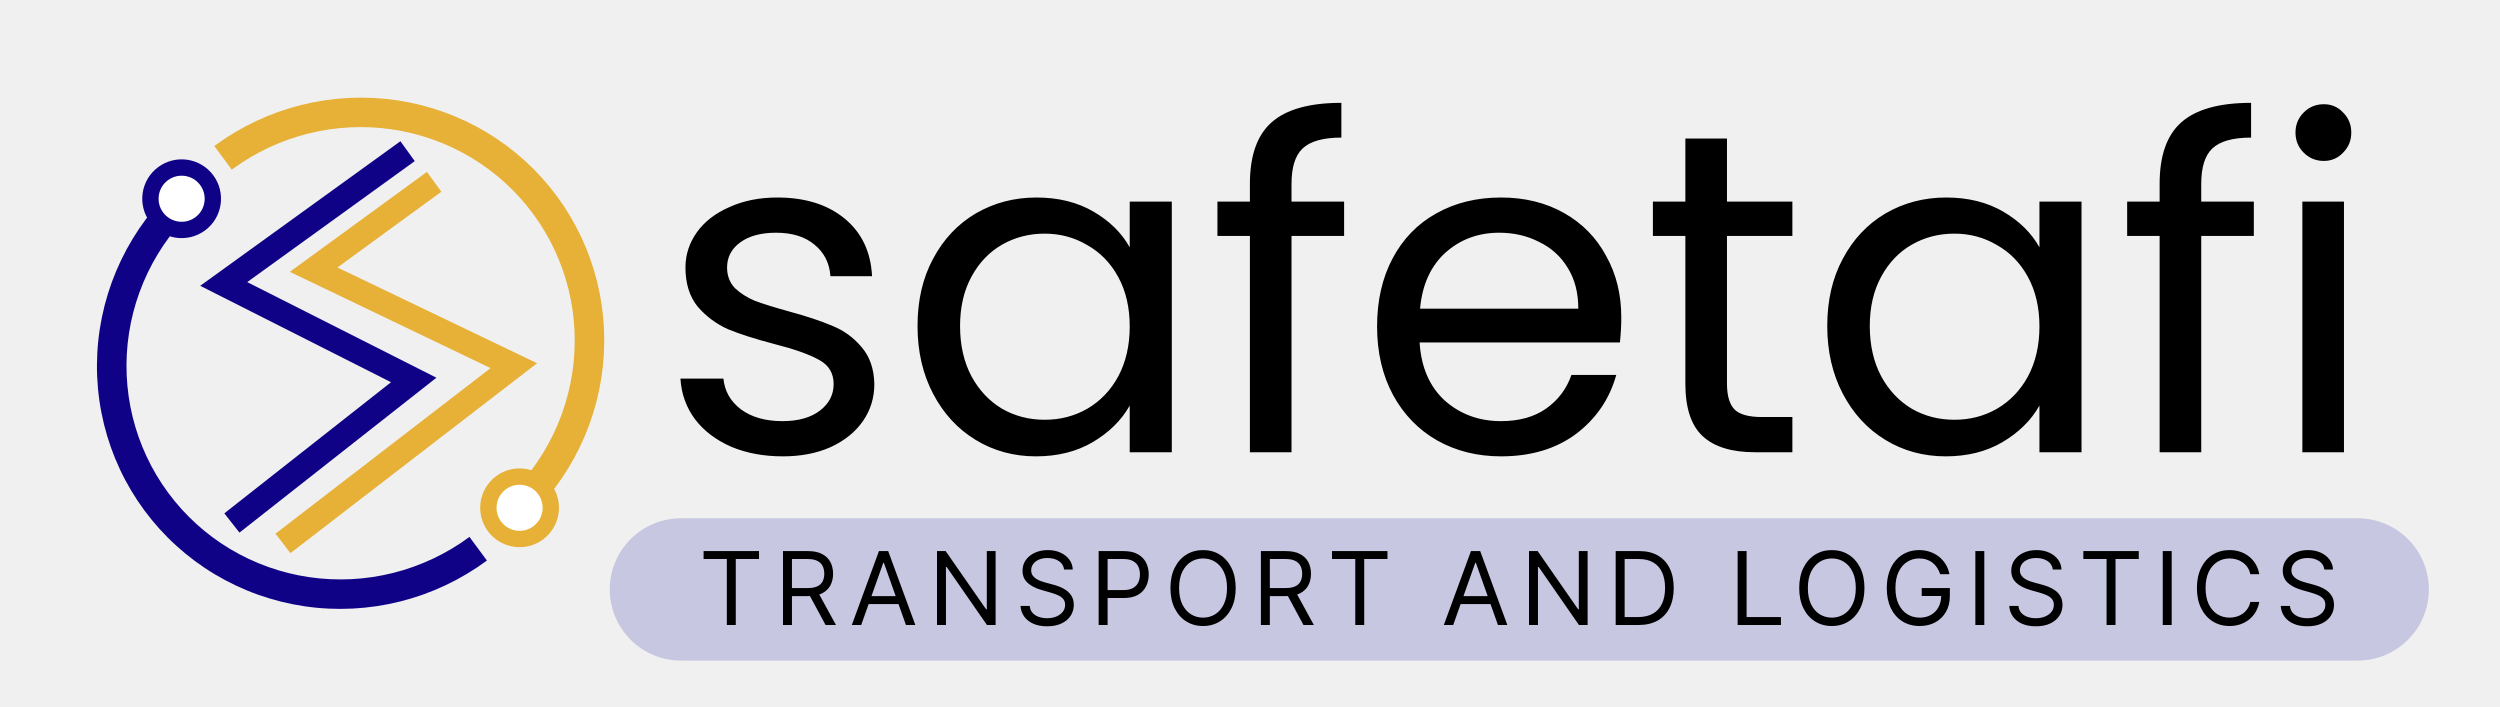
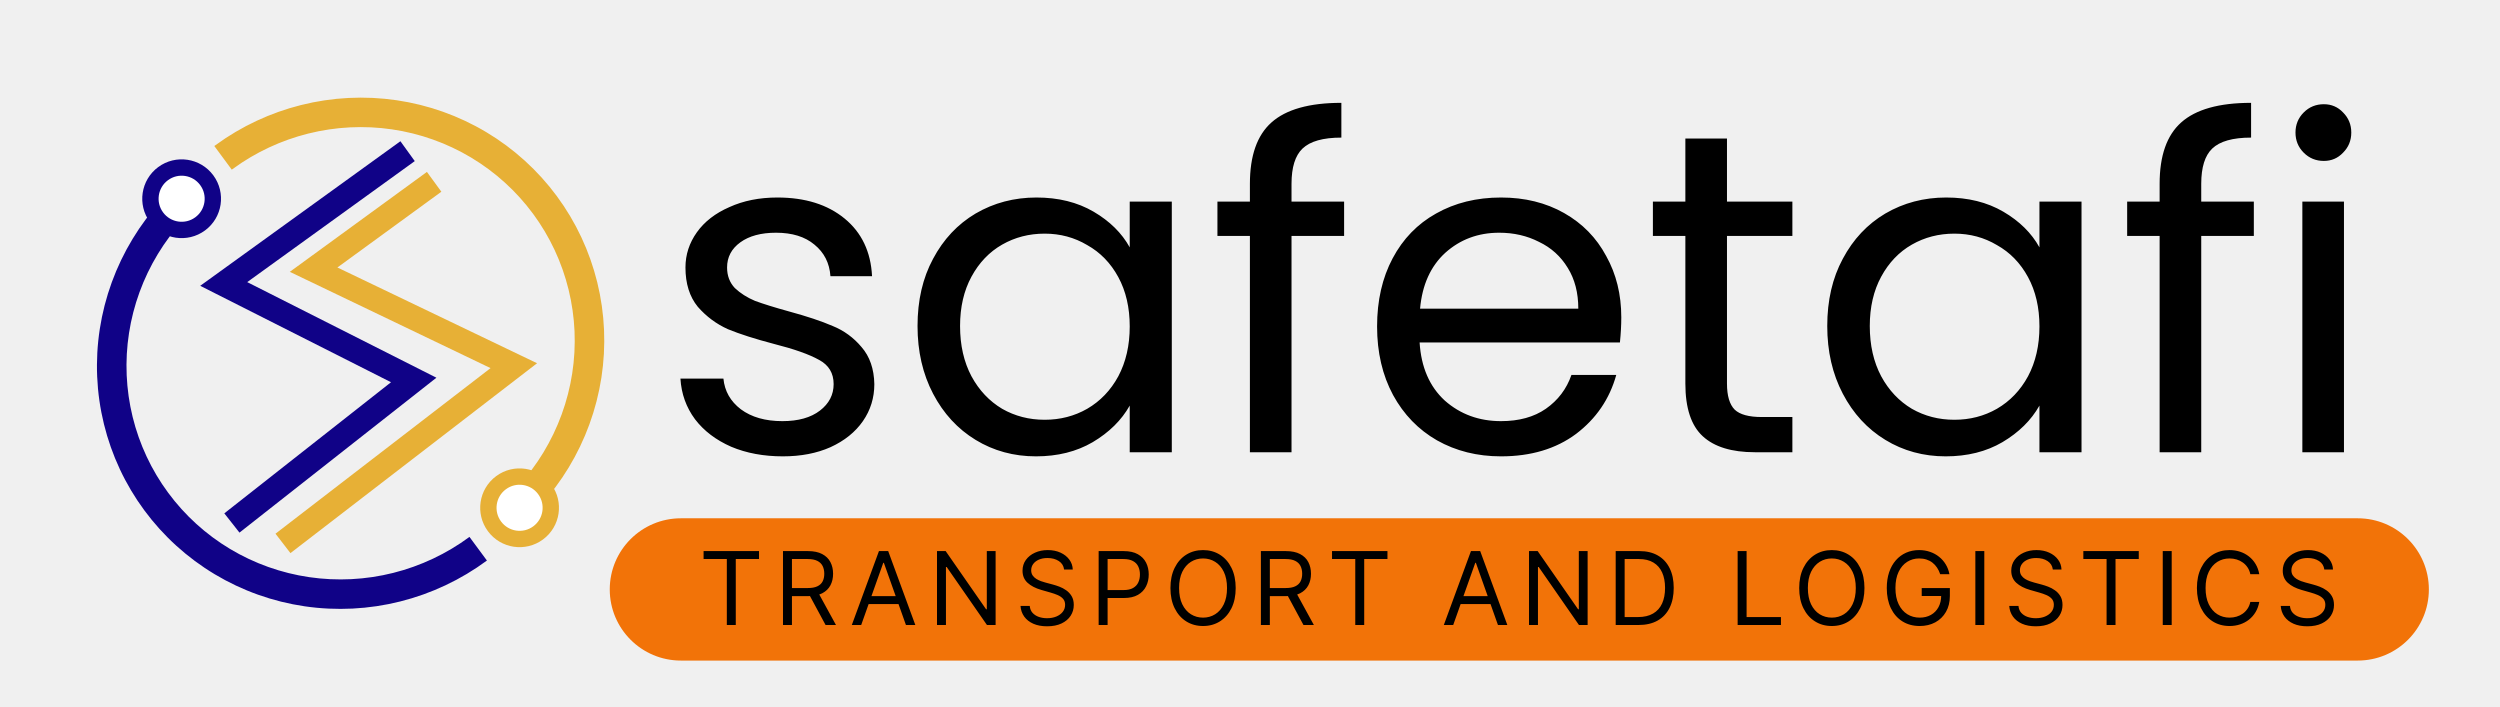
<svg xmlns="http://www.w3.org/2000/svg" width="492" height="139" viewBox="0 0 492 139" fill="none">
  <g clip-path="url(#clip0_785_389)">
    <path d="M109.273 38.852C112.985 43.88 115.663 49.595 117.153 55.672C118.643 61.749 118.916 68.069 117.957 74.27C116.999 80.472 114.826 86.434 111.565 91.815C108.372 97.082 104.195 101.689 99.267 105.391L96.31 101.386C100.707 98.076 104.433 93.961 107.284 89.258C110.204 84.44 112.15 79.104 113.008 73.551C113.867 67.999 113.621 62.341 112.287 56.9C110.953 51.458 108.556 46.338 105.232 41.836C101.908 37.333 97.722 33.535 92.915 30.657C88.107 27.78 82.772 25.879 77.214 25.064C71.655 24.249 65.981 24.536 60.518 25.908C55.184 27.247 50.154 29.597 45.696 32.824L42.739 28.819C47.728 25.2 53.361 22.565 59.335 21.065C65.438 19.532 71.775 19.212 77.984 20.122C84.192 21.032 90.151 23.155 95.52 26.368C100.889 29.582 105.562 33.824 109.273 38.852Z" fill="#E7B036" stroke="#E7B036" stroke-width="0.804" />
    <path d="M107.197 96.285C109.212 99.014 108.632 102.86 105.903 104.875C103.173 106.89 99.328 106.311 97.312 103.582C95.297 100.852 95.876 97.006 98.606 94.991C101.335 92.976 105.182 93.555 107.197 96.285Z" fill="white" stroke="#E7B036" stroke-width="3.216" />
    <path d="M38.815 33.088C33.704 36.861 29.381 41.596 26.092 47.022C22.803 52.448 20.612 58.46 19.645 64.713C18.678 70.966 18.954 77.339 20.457 83.468C21.959 89.597 24.66 95.361 28.403 100.432C32.146 105.502 36.86 109.78 42.274 113.021C47.688 116.262 53.697 118.403 59.958 119.321C66.219 120.238 72.609 119.916 78.763 118.37C84.917 116.825 90.715 114.088 95.826 110.315L92.391 105.663C87.896 108.981 82.797 111.388 77.384 112.747C71.971 114.106 66.351 114.39 60.845 113.583C55.339 112.776 50.053 110.893 45.291 108.043C40.53 105.192 36.384 101.43 33.092 96.97C29.799 92.51 27.425 87.441 26.103 82.05C24.782 76.66 24.539 71.055 25.389 65.555C26.24 60.055 28.166 54.768 31.059 49.996C33.952 45.223 37.755 41.059 42.249 37.741L38.815 33.088Z" fill="#100287" />
    <path d="M30.803 42.761C28.789 40.031 29.368 36.185 32.098 34.17C34.828 32.155 38.673 32.734 40.688 35.464C42.703 38.193 42.124 42.039 39.395 44.054C36.665 46.069 32.819 45.49 30.803 42.761Z" fill="white" stroke="#100287" stroke-width="3.216" />
    <path d="M85.438 35.781L61.718 53.069L101.118 71.965L55.688 106.942" stroke="#E7B036" stroke-width="4.824" />
    <path d="M80.212 29.751L44.028 55.883L81.418 74.779L45.636 102.922" stroke="#100287" stroke-width="4.824" />
    <path d="M154.069 89.81C150.289 89.81 146.899 89.18 143.899 87.92C140.899 86.6 138.529 84.8 136.789 82.52C135.049 80.18 134.089 77.51 133.909 74.51H142.369C142.609 76.97 143.749 78.98 145.789 80.54C147.889 82.1 150.619 82.88 153.979 82.88C157.099 82.88 159.559 82.19 161.359 80.81C163.159 79.43 164.059 77.69 164.059 75.59C164.059 73.43 163.099 71.84 161.179 70.82C159.259 69.74 156.289 68.69 152.269 67.67C148.609 66.71 145.609 65.75 143.269 64.79C140.989 63.77 139.009 62.3 137.329 60.38C135.709 58.4 134.899 55.82 134.899 52.64C134.899 50.12 135.649 47.81 137.149 45.71C138.649 43.61 140.779 41.96 143.539 40.76C146.299 39.5 149.449 38.87 152.989 38.87C158.449 38.87 162.859 40.25 166.219 43.01C169.579 45.77 171.379 49.55 171.619 54.35H163.429C163.249 51.77 162.199 49.7 160.279 48.14C158.419 46.58 155.899 45.8 152.719 45.8C149.779 45.8 147.439 46.43 145.699 47.69C143.959 48.95 143.089 50.6 143.089 52.64C143.089 54.26 143.599 55.61 144.619 56.69C145.699 57.71 147.019 58.55 148.579 59.21C150.199 59.81 152.419 60.5 155.239 61.28C158.779 62.24 161.659 63.2 163.879 64.16C166.099 65.06 167.989 66.44 169.549 68.3C171.169 70.16 172.009 72.59 172.069 75.59C172.069 78.29 171.319 80.72 169.819 82.88C168.319 85.04 166.189 86.75 163.429 88.01C160.729 89.21 157.609 89.81 154.069 89.81ZM180.57 64.16C180.57 59.12 181.59 54.71 183.63 50.93C185.67 47.09 188.46 44.12 192 42.02C195.6 39.92 199.59 38.87 203.97 38.87C208.29 38.87 212.04 39.8 215.22 41.66C218.4 43.52 220.77 45.86 222.33 48.68V39.68H230.61V89H222.33V79.82C220.71 82.7 218.28 85.1 215.04 87.02C211.86 88.88 208.14 89.81 203.88 89.81C199.5 89.81 195.54 88.73 192 86.57C188.46 84.41 185.67 81.38 183.63 77.48C181.59 73.58 180.57 69.14 180.57 64.16ZM222.33 64.25C222.33 60.53 221.58 57.29 220.08 54.53C218.58 51.77 216.54 49.67 213.96 48.23C211.44 46.73 208.65 45.98 205.59 45.98C202.53 45.98 199.74 46.7 197.22 48.14C194.7 49.58 192.69 51.68 191.19 54.44C189.69 57.2 188.94 60.44 188.94 64.16C188.94 67.94 189.69 71.24 191.19 74.06C192.69 76.82 194.7 78.95 197.22 80.45C199.74 81.89 202.53 82.61 205.59 82.61C208.65 82.61 211.44 81.89 213.96 80.45C216.54 78.95 218.58 76.82 220.08 74.06C221.58 71.24 222.33 67.97 222.33 64.25ZM264.521 46.43H254.171V89H245.981V46.43H239.591V39.68H245.981V36.17C245.981 30.65 247.391 26.63 250.211 24.11C253.091 21.53 257.681 20.24 263.981 20.24V27.08C260.381 27.08 257.831 27.8 256.331 29.24C254.891 30.62 254.171 32.93 254.171 36.17V39.68H264.521V46.43ZM319.07 62.45C319.07 64.01 318.98 65.66 318.8 67.4H279.38C279.68 72.26 281.33 76.07 284.33 78.83C287.39 81.53 291.08 82.88 295.4 82.88C298.94 82.88 301.88 82.07 304.22 80.45C306.62 78.77 308.3 76.55 309.26 73.79H318.08C316.76 78.53 314.12 82.4 310.16 85.4C306.2 88.34 301.28 89.81 295.4 89.81C290.72 89.81 286.52 88.76 282.8 86.66C279.14 84.56 276.26 81.59 274.16 77.75C272.06 73.85 271.01 69.35 271.01 64.25C271.01 59.15 272.03 54.68 274.07 50.84C276.11 47 278.96 44.06 282.62 42.02C286.34 39.92 290.6 38.87 295.4 38.87C300.08 38.87 304.22 39.89 307.82 41.93C311.42 43.97 314.18 46.79 316.1 50.39C318.08 53.93 319.07 57.95 319.07 62.45ZM310.61 60.74C310.61 57.62 309.92 54.95 308.54 52.73C307.16 50.45 305.27 48.74 302.87 47.6C300.53 46.4 297.92 45.8 295.04 45.8C290.9 45.8 287.36 47.12 284.42 49.76C281.54 52.4 279.89 56.06 279.47 60.74H310.61ZM339.87 46.43V75.5C339.87 77.9 340.38 79.61 341.4 80.63C342.42 81.59 344.19 82.07 346.71 82.07H352.74V89H345.36C340.8 89 337.38 87.95 335.1 85.85C332.82 83.75 331.68 80.3 331.68 75.5V46.43H325.29V39.68H331.68V27.26H339.87V39.68H352.74V46.43H339.87ZM359.603 64.16C359.603 59.12 360.623 54.71 362.663 50.93C364.703 47.09 367.493 44.12 371.033 42.02C374.633 39.92 378.623 38.87 383.003 38.87C387.323 38.87 391.073 39.8 394.253 41.66C397.433 43.52 399.803 45.86 401.363 48.68V39.68H409.643V89H401.363V79.82C399.743 82.7 397.313 85.1 394.073 87.02C390.893 88.88 387.173 89.81 382.913 89.81C378.533 89.81 374.573 88.73 371.033 86.57C367.493 84.41 364.703 81.38 362.663 77.48C360.623 73.58 359.603 69.14 359.603 64.16ZM401.363 64.25C401.363 60.53 400.613 57.29 399.113 54.53C397.613 51.77 395.573 49.67 392.993 48.23C390.473 46.73 387.683 45.98 384.623 45.98C381.563 45.98 378.773 46.7 376.253 48.14C373.733 49.58 371.723 51.68 370.223 54.44C368.723 57.2 367.973 60.44 367.973 64.16C367.973 67.94 368.723 71.24 370.223 74.06C371.723 76.82 373.733 78.95 376.253 80.45C378.773 81.89 381.563 82.61 384.623 82.61C387.683 82.61 390.473 81.89 392.993 80.45C395.573 78.95 397.613 76.82 399.113 74.06C400.613 71.24 401.363 67.97 401.363 64.25ZM443.554 46.43H433.204V89H425.014V46.43H418.624V39.68H425.014V36.17C425.014 30.65 426.424 26.63 429.244 24.11C432.124 21.53 436.714 20.24 443.014 20.24V27.08C439.414 27.08 436.864 27.8 435.364 29.24C433.924 30.62 433.204 32.93 433.204 36.17V39.68H443.554V46.43ZM457.333 31.67C455.773 31.67 454.453 31.13 453.373 30.05C452.293 28.97 451.753 27.65 451.753 26.09C451.753 24.53 452.293 23.21 453.373 22.13C454.453 21.05 455.773 20.51 457.333 20.51C458.833 20.51 460.093 21.05 461.113 22.13C462.193 23.21 462.733 24.53 462.733 26.09C462.733 27.65 462.193 28.97 461.113 30.05C460.093 31.13 458.833 31.67 457.333 31.67ZM461.293 39.68V89H453.103V39.68H461.293Z" fill="black" />
-     <rect x="120" y="102" width="358" height="28" rx="14" fill="#C7C7E2" />
+     <rect x="120" y="102" width="358" height="28" rx="14" fill="#F27308" />
    <path d="M138.466 110.017V108.455H149.375V110.017H144.801V123H143.04V110.017H138.466ZM154.093 123V108.455H159.008C160.145 108.455 161.077 108.649 161.806 109.037C162.536 109.42 163.075 109.948 163.426 110.621C163.776 111.293 163.951 112.058 163.951 112.915C163.951 113.772 163.776 114.532 163.426 115.195C163.075 115.857 162.538 116.378 161.814 116.757C161.089 117.131 160.163 117.318 159.037 117.318H155.059V115.727H158.98C159.756 115.727 160.381 115.614 160.855 115.386C161.333 115.159 161.679 114.837 161.892 114.42C162.109 113.999 162.218 113.497 162.218 112.915C162.218 112.332 162.109 111.823 161.892 111.388C161.674 110.952 161.326 110.616 160.848 110.379C160.369 110.138 159.737 110.017 158.951 110.017H155.855V123H154.093ZM160.94 116.466L164.52 123H162.474L158.951 116.466H160.94ZM169.483 123H167.636L172.977 108.455H174.795L180.136 123H178.29L173.943 110.756H173.83L169.483 123ZM170.165 117.318H177.608V118.881H170.165V117.318ZM195.936 108.455V123H194.232L186.305 111.58H186.163V123H184.402V108.455H186.107L194.061 119.903H194.203V108.455H195.936ZM209.415 112.091C209.33 111.371 208.984 110.812 208.378 110.415C207.772 110.017 207.029 109.818 206.148 109.818C205.504 109.818 204.941 109.922 204.458 110.131C203.98 110.339 203.605 110.625 203.336 110.99C203.07 111.355 202.938 111.769 202.938 112.233C202.938 112.621 203.03 112.955 203.215 113.234C203.404 113.509 203.646 113.739 203.939 113.923C204.233 114.103 204.541 114.252 204.863 114.371C205.185 114.484 205.48 114.577 205.75 114.648L207.228 115.045C207.606 115.145 208.028 115.282 208.492 115.457C208.961 115.633 209.408 115.872 209.834 116.175C210.265 116.473 210.62 116.857 210.9 117.325C211.179 117.794 211.319 118.369 211.319 119.051C211.319 119.837 211.113 120.547 210.701 121.182C210.293 121.816 209.697 122.321 208.911 122.695C208.13 123.069 207.18 123.256 206.063 123.256C205.021 123.256 204.119 123.088 203.357 122.751C202.599 122.415 202.003 121.946 201.567 121.345C201.136 120.744 200.892 120.045 200.836 119.25H202.654C202.701 119.799 202.886 120.254 203.208 120.614C203.534 120.969 203.946 121.234 204.444 121.409C204.945 121.58 205.485 121.665 206.063 121.665C206.735 121.665 207.339 121.556 207.874 121.338C208.409 121.116 208.833 120.808 209.145 120.415C209.458 120.017 209.614 119.553 209.614 119.023C209.614 118.54 209.479 118.147 209.209 117.844C208.939 117.541 208.584 117.295 208.144 117.105C207.703 116.916 207.228 116.75 206.716 116.608L204.926 116.097C203.79 115.77 202.891 115.304 202.228 114.697C201.565 114.091 201.233 113.298 201.233 112.318C201.233 111.504 201.453 110.794 201.894 110.188C202.339 109.577 202.935 109.103 203.684 108.767C204.436 108.426 205.277 108.256 206.205 108.256C207.142 108.256 207.976 108.424 208.705 108.76C209.434 109.091 210.012 109.546 210.438 110.124C210.869 110.701 211.096 111.357 211.12 112.091H209.415ZM216.214 123V108.455H221.129C222.27 108.455 223.203 108.661 223.928 109.072C224.657 109.48 225.196 110.031 225.547 110.727C225.897 111.423 226.072 112.2 226.072 113.057C226.072 113.914 225.897 114.693 225.547 115.393C225.201 116.094 224.666 116.653 223.942 117.07C223.217 117.482 222.289 117.688 221.158 117.688H217.635V116.125H221.101C221.882 116.125 222.509 115.99 222.983 115.72C223.456 115.45 223.8 115.086 224.013 114.626C224.231 114.162 224.339 113.639 224.339 113.057C224.339 112.474 224.231 111.954 224.013 111.494C223.8 111.035 223.454 110.675 222.976 110.415C222.498 110.15 221.863 110.017 221.072 110.017H217.976V123H216.214ZM243.183 115.727C243.183 117.261 242.906 118.587 242.352 119.705C241.798 120.822 241.038 121.684 240.072 122.29C239.106 122.896 238.003 123.199 236.762 123.199C235.522 123.199 234.418 122.896 233.452 122.29C232.487 121.684 231.727 120.822 231.173 119.705C230.619 118.587 230.342 117.261 230.342 115.727C230.342 114.193 230.619 112.867 231.173 111.75C231.727 110.633 232.487 109.771 233.452 109.165C234.418 108.559 235.522 108.256 236.762 108.256C238.003 108.256 239.106 108.559 240.072 109.165C241.038 109.771 241.798 110.633 242.352 111.75C242.906 112.867 243.183 114.193 243.183 115.727ZM241.478 115.727C241.478 114.468 241.267 113.405 240.846 112.538C240.429 111.672 239.863 111.016 239.148 110.571C238.438 110.126 237.643 109.903 236.762 109.903C235.881 109.903 235.084 110.126 234.369 110.571C233.658 111.016 233.093 111.672 232.671 112.538C232.254 113.405 232.046 114.468 232.046 115.727C232.046 116.987 232.254 118.05 232.671 118.916C233.093 119.783 233.658 120.438 234.369 120.884C235.084 121.329 235.881 121.551 236.762 121.551C237.643 121.551 238.438 121.329 239.148 120.884C239.863 120.438 240.429 119.783 240.846 118.916C241.267 118.05 241.478 116.987 241.478 115.727ZM248.144 123V108.455H253.059C254.195 108.455 255.128 108.649 255.857 109.037C256.586 109.42 257.126 109.948 257.477 110.621C257.827 111.293 258.002 112.058 258.002 112.915C258.002 113.772 257.827 114.532 257.477 115.195C257.126 115.857 256.589 116.378 255.864 116.757C255.14 117.131 254.214 117.318 253.087 117.318H249.11V115.727H253.031C253.807 115.727 254.432 115.614 254.906 115.386C255.384 115.159 255.729 114.837 255.942 114.42C256.16 113.999 256.269 113.497 256.269 112.915C256.269 112.332 256.16 111.823 255.942 111.388C255.725 110.952 255.377 110.616 254.898 110.379C254.42 110.138 253.788 110.017 253.002 110.017H249.906V123H248.144ZM254.991 116.466L258.57 123H256.525L253.002 116.466H254.991ZM262.142 110.017V108.455H273.051V110.017H268.477V123H266.716V110.017H262.142ZM285.991 123H284.144L289.485 108.455H291.303L296.644 123H294.798L290.451 110.756H290.337L285.991 123ZM286.673 117.318H294.116V118.881H286.673V117.318ZM312.444 108.455V123H310.739L302.813 111.58H302.671V123H300.91V108.455H302.614L310.569 119.903H310.711V108.455H312.444ZM322.457 123H317.968V108.455H322.656C324.067 108.455 325.274 108.746 326.278 109.328C327.282 109.906 328.051 110.737 328.586 111.821C329.121 112.901 329.389 114.193 329.389 115.699C329.389 117.214 329.119 118.518 328.579 119.612C328.039 120.701 327.253 121.539 326.221 122.126C325.189 122.709 323.934 123 322.457 123ZM319.73 121.438H322.343C323.546 121.438 324.543 121.205 325.333 120.741C326.124 120.277 326.714 119.617 327.102 118.76C327.49 117.903 327.684 116.883 327.684 115.699C327.684 114.525 327.493 113.514 327.109 112.666C326.725 111.814 326.153 111.161 325.39 110.706C324.628 110.247 323.679 110.017 322.542 110.017H319.73V121.438ZM341.968 123V108.455H343.73V121.438H350.491V123H341.968ZM366.925 115.727C366.925 117.261 366.648 118.587 366.094 119.705C365.54 120.822 364.78 121.684 363.814 122.29C362.848 122.896 361.745 123.199 360.504 123.199C359.264 123.199 358.161 122.896 357.195 122.29C356.229 121.684 355.469 120.822 354.915 119.705C354.361 118.587 354.084 117.261 354.084 115.727C354.084 114.193 354.361 112.867 354.915 111.75C355.469 110.633 356.229 109.771 357.195 109.165C358.161 108.559 359.264 108.256 360.504 108.256C361.745 108.256 362.848 108.559 363.814 109.165C364.78 109.771 365.54 110.633 366.094 111.75C366.648 112.867 366.925 114.193 366.925 115.727ZM365.22 115.727C365.22 114.468 365.009 113.405 364.588 112.538C364.171 111.672 363.606 111.016 362.891 110.571C362.18 110.126 361.385 109.903 360.504 109.903C359.624 109.903 358.826 110.126 358.111 110.571C357.401 111.016 356.835 111.672 356.413 112.538C355.997 113.405 355.788 114.468 355.788 115.727C355.788 116.987 355.997 118.05 356.413 118.916C356.835 119.783 357.401 120.438 358.111 120.884C358.826 121.329 359.624 121.551 360.504 121.551C361.385 121.551 362.18 121.329 362.891 120.884C363.606 120.438 364.171 119.783 364.588 118.916C365.009 118.05 365.22 116.987 365.22 115.727ZM381.83 113C381.673 112.522 381.467 112.093 381.212 111.714C380.961 111.331 380.66 111.004 380.31 110.734C379.964 110.464 379.571 110.259 379.131 110.116C378.69 109.974 378.207 109.903 377.682 109.903C376.82 109.903 376.036 110.126 375.331 110.571C374.625 111.016 374.064 111.672 373.648 112.538C373.231 113.405 373.023 114.468 373.023 115.727C373.023 116.987 373.233 118.05 373.655 118.916C374.076 119.783 374.647 120.438 375.366 120.884C376.086 121.329 376.896 121.551 377.795 121.551C378.629 121.551 379.363 121.374 379.997 121.018C380.636 120.659 381.134 120.152 381.489 119.499C381.848 118.84 382.028 118.066 382.028 117.176L382.568 117.29H378.193V115.727H383.733V117.29C383.733 118.488 383.477 119.529 382.966 120.415C382.459 121.3 381.759 121.987 380.864 122.474C379.973 122.957 378.951 123.199 377.795 123.199C376.508 123.199 375.376 122.896 374.401 122.29C373.43 121.684 372.672 120.822 372.128 119.705C371.588 118.587 371.318 117.261 371.318 115.727C371.318 114.577 371.472 113.542 371.78 112.624C372.092 111.7 372.533 110.914 373.101 110.266C373.669 109.617 374.341 109.12 375.118 108.774C375.894 108.429 376.749 108.256 377.682 108.256C378.449 108.256 379.164 108.372 379.827 108.604C380.494 108.831 381.089 109.155 381.609 109.577C382.135 109.993 382.573 110.493 382.923 111.075C383.274 111.653 383.515 112.295 383.648 113H381.83ZM390.511 108.455V123H388.75V108.455H390.511ZM403.997 112.091C403.912 111.371 403.566 110.812 402.96 110.415C402.354 110.017 401.611 109.818 400.73 109.818C400.086 109.818 399.523 109.922 399.04 110.131C398.562 110.339 398.188 110.625 397.918 110.99C397.652 111.355 397.52 111.769 397.52 112.233C397.52 112.621 397.612 112.955 397.797 113.234C397.986 113.509 398.228 113.739 398.521 113.923C398.815 114.103 399.123 114.252 399.445 114.371C399.767 114.484 400.062 114.577 400.332 114.648L401.81 115.045C402.188 115.145 402.61 115.282 403.074 115.457C403.543 115.633 403.99 115.872 404.416 116.175C404.847 116.473 405.202 116.857 405.482 117.325C405.761 117.794 405.901 118.369 405.901 119.051C405.901 119.837 405.695 120.547 405.283 121.182C404.875 121.816 404.279 122.321 403.493 122.695C402.712 123.069 401.762 123.256 400.645 123.256C399.603 123.256 398.701 123.088 397.939 122.751C397.181 122.415 396.585 121.946 396.149 121.345C395.718 120.744 395.474 120.045 395.418 119.25H397.236C397.283 119.799 397.468 120.254 397.79 120.614C398.116 120.969 398.528 121.234 399.026 121.409C399.527 121.58 400.067 121.665 400.645 121.665C401.317 121.665 401.921 121.556 402.456 121.338C402.991 121.116 403.415 120.808 403.727 120.415C404.04 120.017 404.196 119.553 404.196 119.023C404.196 118.54 404.061 118.147 403.791 117.844C403.521 117.541 403.166 117.295 402.726 117.105C402.286 116.916 401.81 116.75 401.298 116.608L399.509 116.097C398.372 115.77 397.473 115.304 396.81 114.697C396.147 114.091 395.815 113.298 395.815 112.318C395.815 111.504 396.036 110.794 396.476 110.188C396.921 109.577 397.518 109.103 398.266 108.767C399.018 108.426 399.859 108.256 400.787 108.256C401.724 108.256 402.558 108.424 403.287 108.76C404.016 109.091 404.594 109.546 405.02 110.124C405.451 110.701 405.678 111.357 405.702 112.091H403.997ZM410.001 110.017V108.455H420.91V110.017H416.336V123H414.575V110.017H410.001ZM427.39 108.455V123H425.629V108.455H427.39ZM444.626 113H442.865C442.761 112.493 442.578 112.048 442.318 111.665C442.062 111.281 441.75 110.959 441.38 110.699C441.016 110.434 440.611 110.235 440.166 110.102C439.721 109.97 439.257 109.903 438.774 109.903C437.893 109.903 437.095 110.126 436.38 110.571C435.67 111.016 435.104 111.672 434.683 112.538C434.266 113.405 434.058 114.468 434.058 115.727C434.058 116.987 434.266 118.05 434.683 118.916C435.104 119.783 435.67 120.438 436.38 120.884C437.095 121.329 437.893 121.551 438.774 121.551C439.257 121.551 439.721 121.485 440.166 121.352C440.611 121.22 441.016 121.023 441.38 120.763C441.75 120.498 442.062 120.173 442.318 119.79C442.578 119.402 442.761 118.956 442.865 118.455H444.626C444.493 119.198 444.252 119.863 443.902 120.45C443.551 121.037 443.116 121.537 442.595 121.949C442.074 122.356 441.489 122.666 440.841 122.879C440.197 123.092 439.508 123.199 438.774 123.199C437.533 123.199 436.43 122.896 435.464 122.29C434.498 121.684 433.738 120.822 433.184 119.705C432.63 118.587 432.353 117.261 432.353 115.727C432.353 114.193 432.63 112.867 433.184 111.75C433.738 110.633 434.498 109.771 435.464 109.165C436.43 108.559 437.533 108.256 438.774 108.256C439.508 108.256 440.197 108.362 440.841 108.575C441.489 108.788 442.074 109.101 442.595 109.513C443.116 109.92 443.551 110.417 443.902 111.004C444.252 111.587 444.493 112.252 444.626 113ZM457.427 112.091C457.342 111.371 456.996 110.812 456.39 110.415C455.784 110.017 455.04 109.818 454.16 109.818C453.516 109.818 452.952 109.922 452.469 110.131C451.991 110.339 451.617 110.625 451.347 110.99C451.082 111.355 450.95 111.769 450.95 112.233C450.95 112.621 451.042 112.955 451.227 113.234C451.416 113.509 451.657 113.739 451.951 113.923C452.245 114.103 452.552 114.252 452.874 114.371C453.196 114.484 453.492 114.577 453.762 114.648L455.239 115.045C455.618 115.145 456.04 115.282 456.504 115.457C456.972 115.633 457.42 115.872 457.846 116.175C458.277 116.473 458.632 116.857 458.911 117.325C459.191 117.794 459.33 118.369 459.33 119.051C459.33 119.837 459.124 120.547 458.712 121.182C458.305 121.816 457.709 122.321 456.923 122.695C456.141 123.069 455.192 123.256 454.075 123.256C453.033 123.256 452.131 123.088 451.369 122.751C450.611 122.415 450.014 121.946 449.579 121.345C449.148 120.744 448.904 120.045 448.847 119.25H450.665C450.713 119.799 450.897 120.254 451.219 120.614C451.546 120.969 451.958 121.234 452.455 121.409C452.957 121.58 453.497 121.665 454.075 121.665C454.747 121.665 455.351 121.556 455.886 121.338C456.421 121.116 456.844 120.808 457.157 120.415C457.469 120.017 457.626 119.553 457.626 119.023C457.626 118.54 457.491 118.147 457.221 117.844C456.951 117.541 456.596 117.295 456.156 117.105C455.715 116.916 455.239 116.75 454.728 116.608L452.938 116.097C451.802 115.77 450.902 115.304 450.239 114.697C449.576 114.091 449.245 113.298 449.245 112.318C449.245 111.504 449.465 110.794 449.906 110.188C450.351 109.577 450.947 109.103 451.695 108.767C452.448 108.426 453.289 108.256 454.217 108.256C455.154 108.256 455.987 108.424 456.717 108.76C457.446 109.091 458.023 109.546 458.45 110.124C458.88 110.701 459.108 111.357 459.131 112.091H457.427Z" fill="black" />
  </g>
  <defs>
    <clipPath id="clip0_785_389">
      <rect width="492" height="139" fill="white" />
    </clipPath>
  </defs>
</svg>
